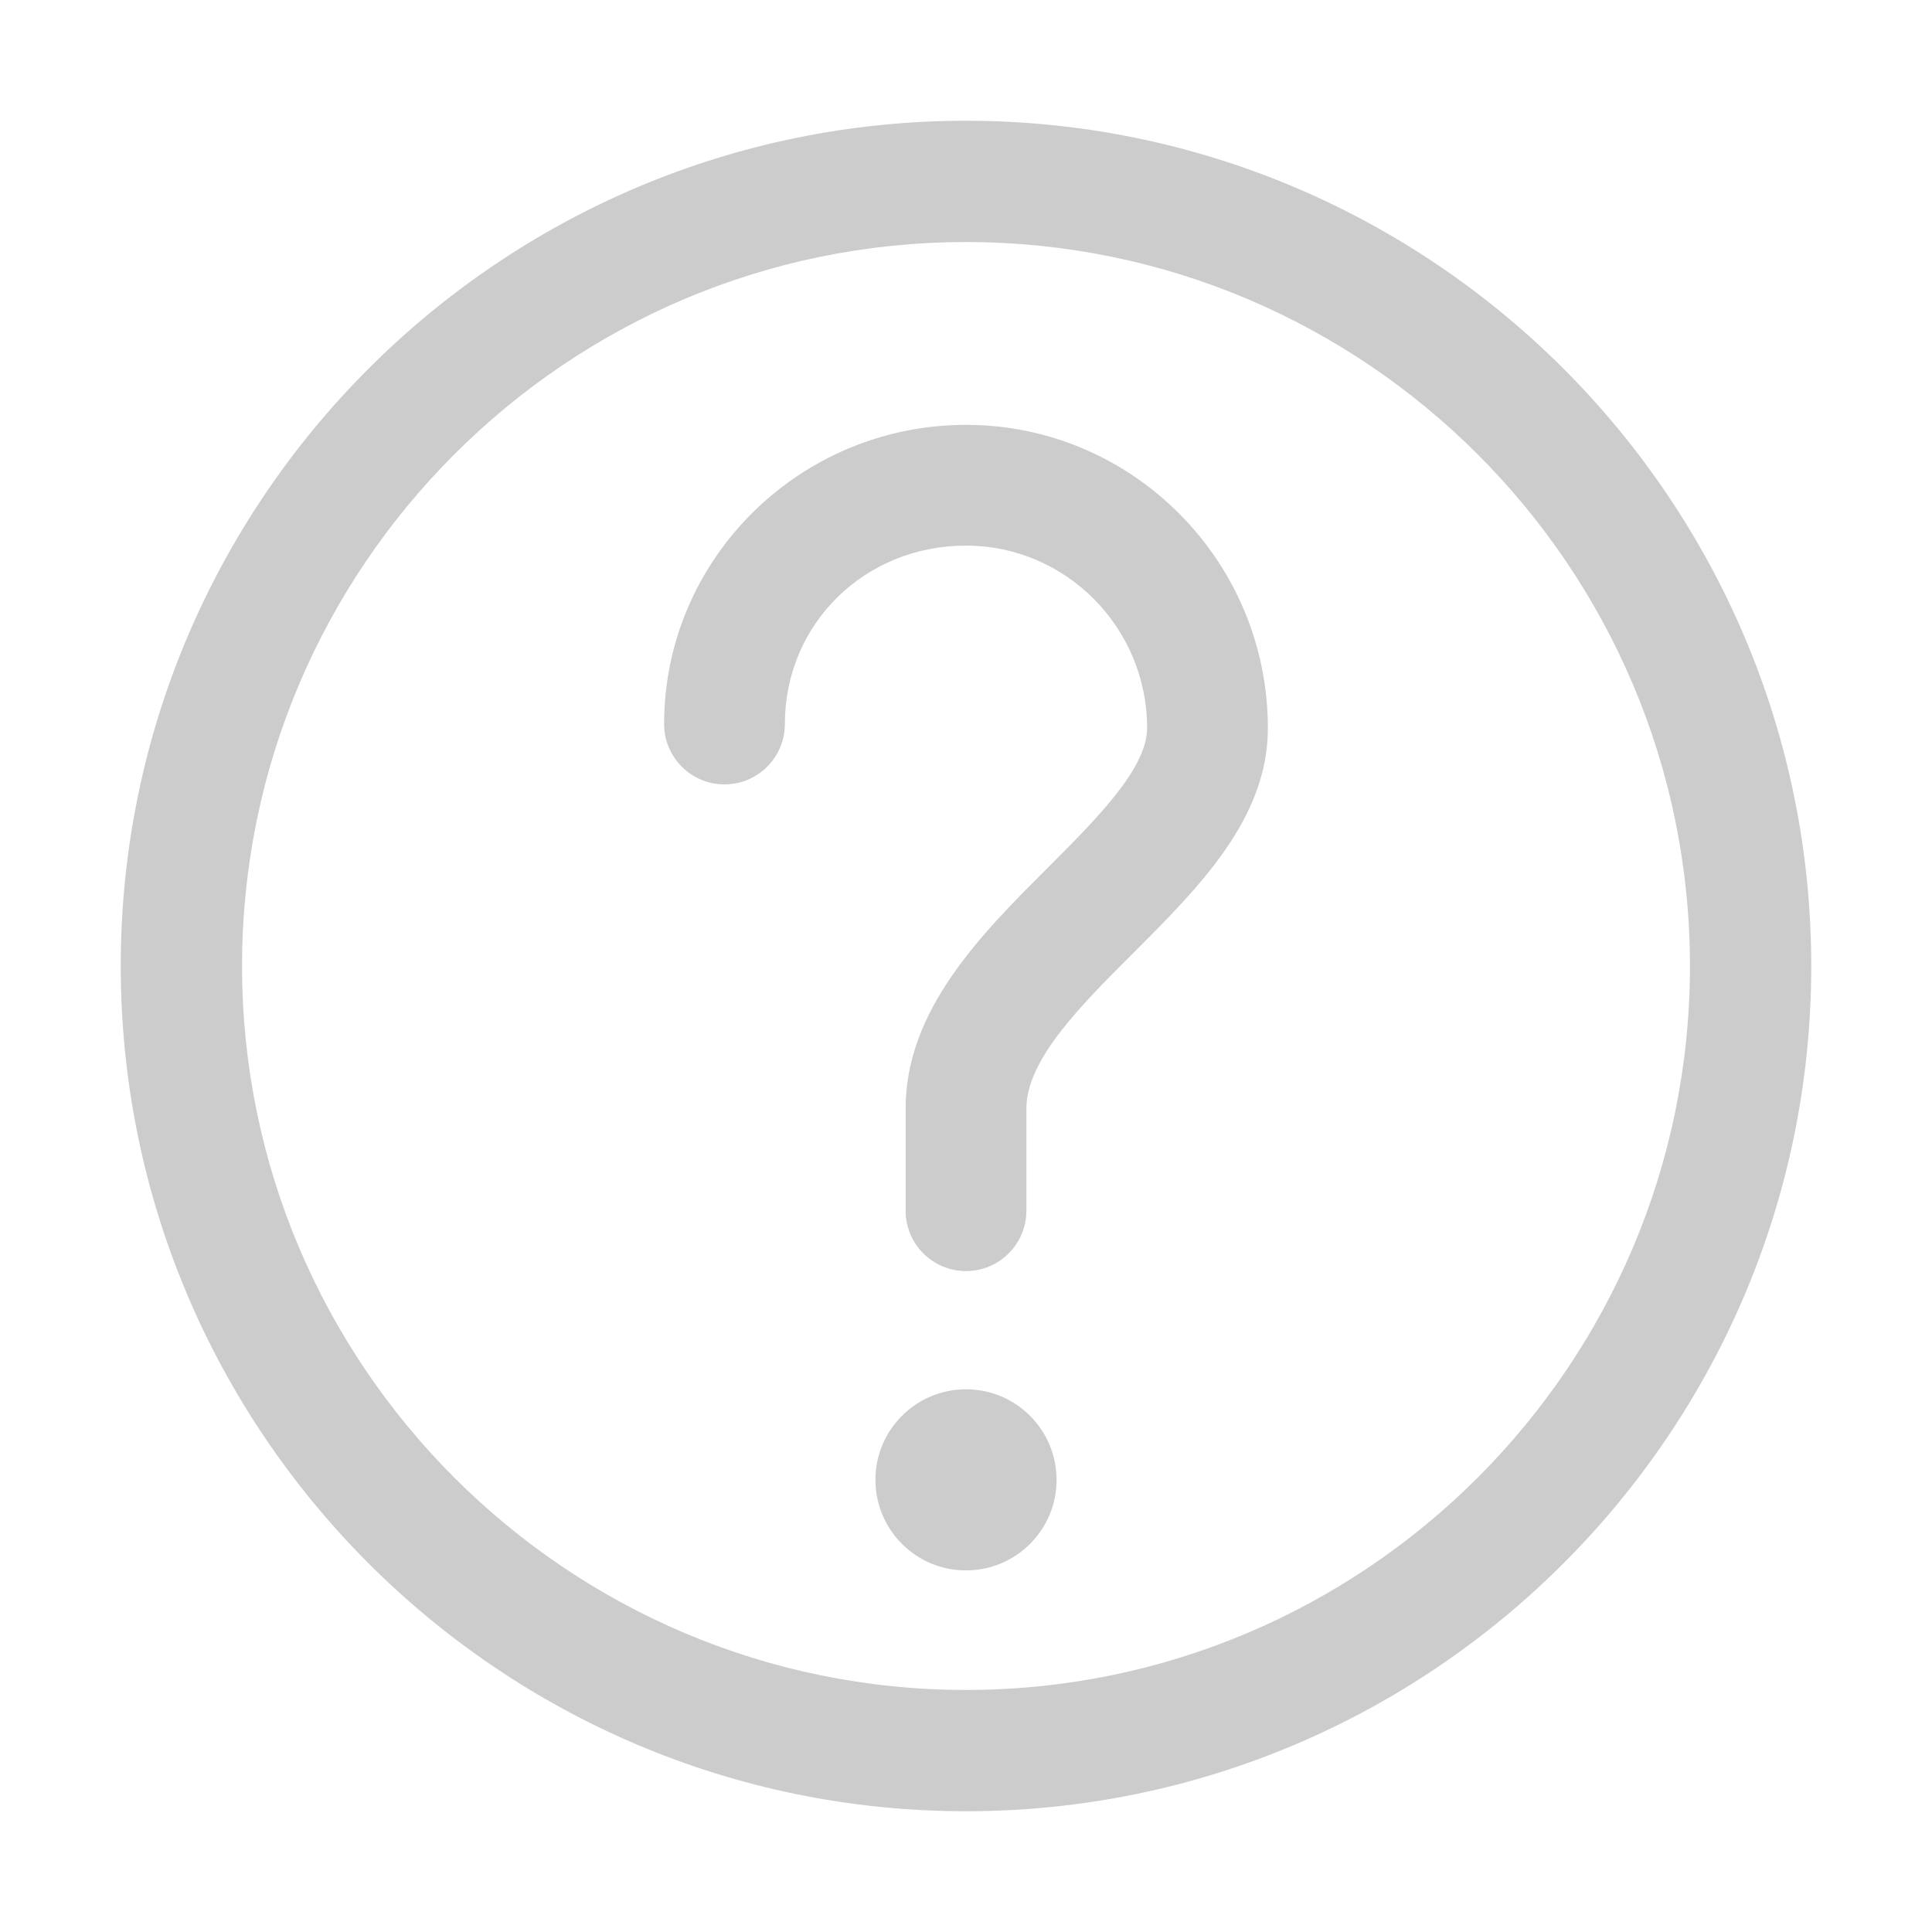
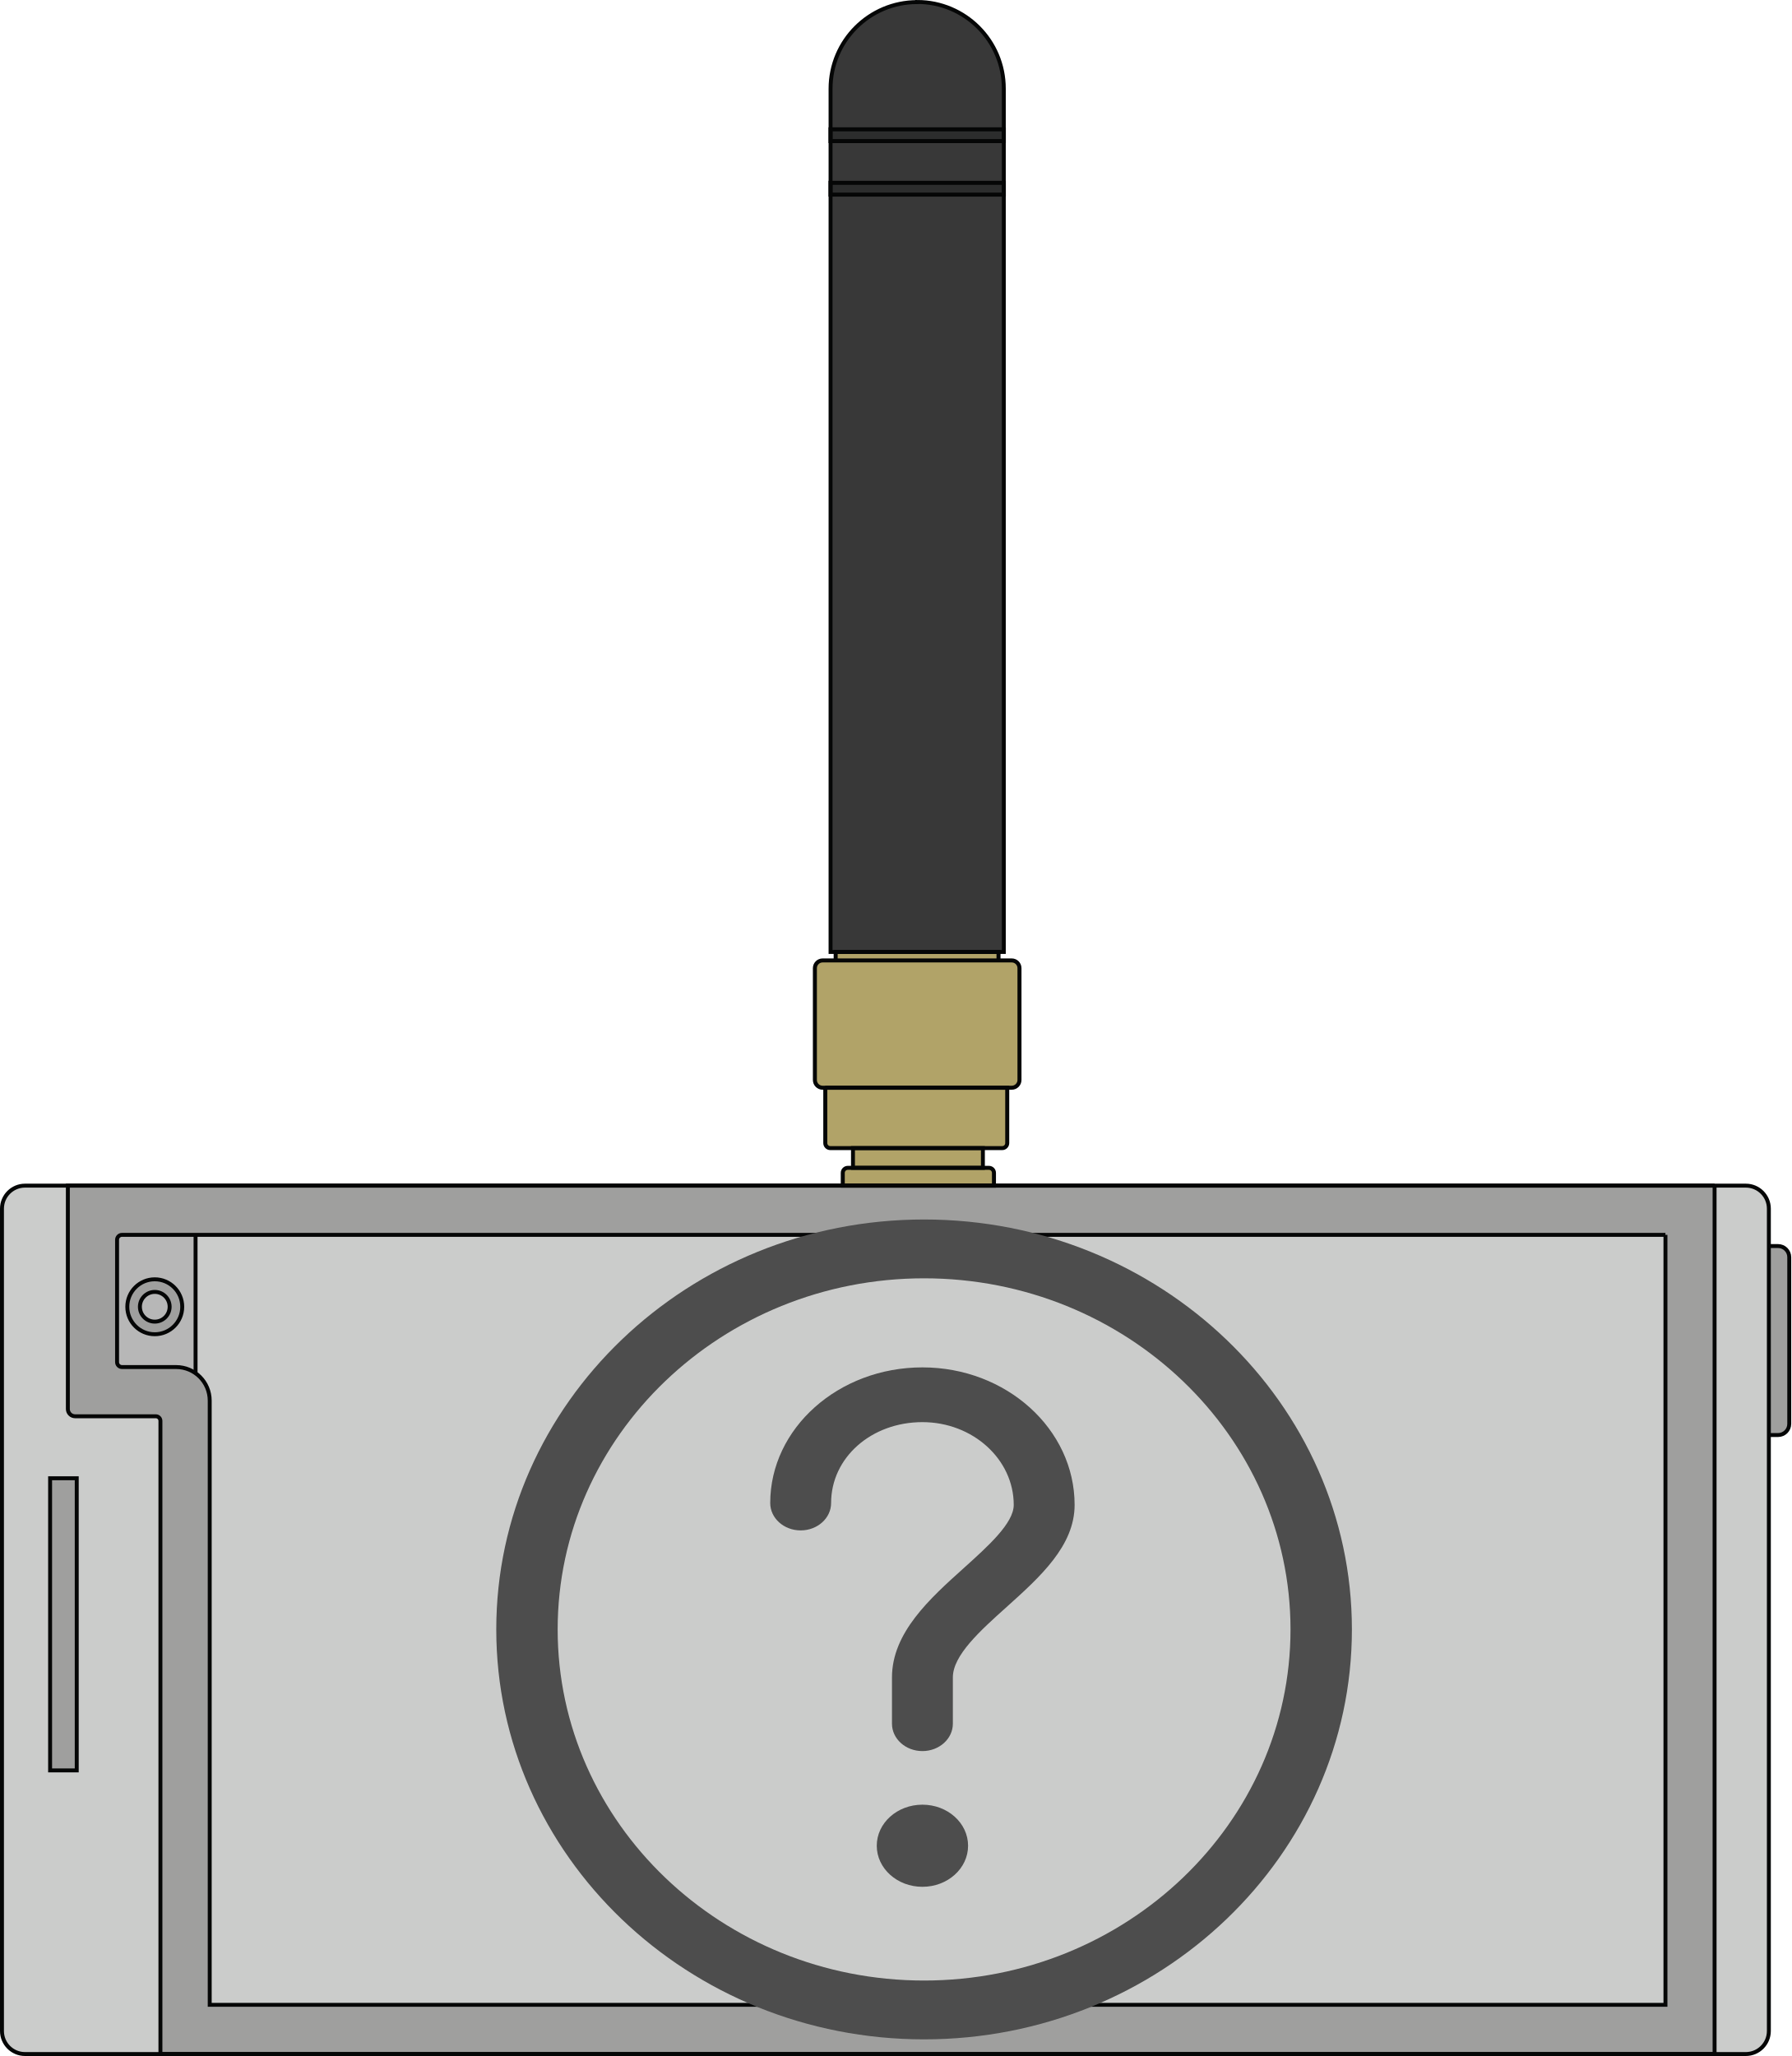
- <svg xmlns="http://www.w3.org/2000/svg" class="svg-icon" style="width: 1em; height: 1em;vertical-align: middle;fill: currentColor;overflow: hidden;" viewBox="0 0 1024 1024" version="1.1">
-   <path d="M464 784.352c0 26.51 21.49 48 48 48s48-21.49 48-48-21.49-48-48-48-48 21.49-48 48z" fill="#ccc" />
-   <path d="M512 960C264.96 960 64 759.04 64 512S264.96 64 512 64s448 200.96 448 448-200.96 448-448 448z m0-831.713c-211.584 0-383.713 172.129-383.713 383.713 0 211.552 172.129 383.713 383.713 383.713 211.552 0 383.713-172.16 383.713-383.713 0-211.584-172.161-383.713-383.713-383.713z" fill="#ccc" />
-   <path d="M512 673.695c-17.665 0-32-14.336-32-31.999v-54.112c0-52.353 39.999-92.352 75.327-127.648 25.887-25.92 52.672-52.672 52.672-74.016 0-53.344-43.072-96.736-95.999-96.736-53.823 0-96 41.536-96 94.56 0 17.664-14.335 31.999-32 31.999s-32-14.336-32-32c0-87.423 71.774-158.559 160-158.559S672 297.28 672 385.92c0 47.904-36.32 84.191-71.424 119.296-27.84 27.776-56.575 56.512-56.575 82.335v54.112c0 17.665-14.336 32.032-32.001 32.032z" fill="#ccc" />
+ <svg xmlns="http://www.w3.org/2000/svg" class="svg-icon" style="overflow:hidden;fill:currentColor" viewBox="0 0 909.88 1044.37" version="1.1" id="svg3" xml:space="preserve" width="909.88" height="1044.37">
+   <defs id="defs3">
+     <style id="style1">.cls-1{fill:#383838;}.cls-2{fill:#9f9f9e;}.cls-3{fill:#cbcccb;}.cls-4{fill:#b7b7b7;}.cls-5{fill:#353535;}.cls-6{fill:#b1a368;}.cls-7{fill:#2c2d2d;}.cls-10,.cls-11,.cls-8,.cls-9{fill:none;stroke:#050606;}.cls-10,.cls-11,.cls-8{stroke-miterlimit:10;}.cls-8,.cls-9{stroke-width:2px;}.cls-9{stroke-linecap:round;stroke-linejoin:round;}.cls-10{stroke-width:2.04px;}.cls-11{stroke-width:1.99px;}.cls-12{fill:#c08c2d;}.cls-13{fill:#af7a2b;}</style>
+   </defs>
+   <g id="Layer_7" data-name="Layer 7" transform="translate(-646.6554,-260.5447)">
+     <path class="cls-2" d="m 1545.175,893.495 h 4.69 a 5.67,5.67 0 0 1 5.67,5.67 v 84.65 a 5.67,5.67 0 0 1 -5.67,5.67 h -4.69" id="path1-4" />
+     <rect class="cls-3" x="647.655" y="862.805" width="897.52" height="441.11" rx="11.7" id="rect2" />
+     <path class="cls-2" d="m 681.125,862.805 v 113.48 a 3.67,3.67 0 0 0 3.67,3.67 h 41 a 2.35,2.35 0 0 1 2.35,2.35 V 1303.915 H 1517.605 V 862.805 Z M 1492.645,1278.915 H 753.185 V 972.015 a 17.06,17.06 0 0 0 -17.06,-17.06 h -27.5 a 2.5,2.5 0 0 1 -2.5,-2.5 v -62.15 a 2.5,2.5 0 0 1 2.5,-2.5 h 784 z" id="path2-7" />
+     <path class="cls-3" d="M 1492.645,887.805 V 1278.915 H 753.185 V 972.015 a 17,17 0 0 0 -7.2,-13.92 v -70.29 z" id="path3-7" />
+     <path class="cls-4" d="m 745.985,887.805 v 70.29 a 17,17 0 0 0 -9.86,-3.14 h -27.5 a 2.5,2.5 0 0 1 -2.5,-2.5 v -62.15 a 2.5,2.5 0 0 1 2.5,-2.5 z" id="path4" />
+     <rect class="cls-2" x="672.105" y="1011.445" width="13.53" height="148.4" id="rect4" />
+     <rect class="cls-6" x="1060.592" y="748.405" width="103.92" height="64.66" rx="3.93" id="rect6" />
+     <path class="cls-6" d="m 1077.292,853.765 h 71.71 a 2.55,2.55 0 0 1 2.55,2.55 v 6.48 h -76.8 v -6.48 a 2.55,2.55 0 0 1 2.54,-2.55 z" id="path7" />
+     <path class="cls-6" d="m 1065.862,813.065 h 92.43 v 28.12 a 2.55,2.55 0 0 1 -2.55,2.55 h -87.32 a 2.55,2.55 0 0 1 -2.55,-2.55 v -28.12 z" id="path8" />
+     <rect class="cls-6" x="1079.942" y="843.735" width="65.99" height="10.03" id="rect8" />
+     <polyline class="cls-6" points="1359.86 750.8 1359.86 746.51 1277.14 746.51 1277.14 750.8" id="polyline8" transform="translate(-205.9977,-2.395322)" />
+     <path class="cls-1" d="m 1112.552,261.545 v 0 a 44,44 0 0 1 44,44 v 438.57 h -88 v -438.51 a 44,44 0 0 1 44,-44 z" id="path9" />
+     <rect class="cls-7" x="1068.533" y="326.225" width="88.04" height="5.99" id="rect9" />
+     <rect class="cls-7" x="1068.533" y="353.415" width="88.04" height="5.99" id="rect10" />
+     <path class="cls-8" d="M 1492.645,887.805 V 1278.915 H 753.185 V 972.015 a 17.06,17.06 0 0 0 -17.06,-17.06 h -27.5 a 2.5,2.5 0 0 1 -2.5,-2.5 v -62.15 a 2.5,2.5 0 0 1 2.5,-2.5 h 784 m 25,-25 H 681.125 v 113.48 a 3.68,3.68 0 0 0 3.67,3.67 h 41 a 2.35,2.35 0 0 1 2.35,2.35 V 1303.915 H 1517.605 V 862.805 Z" id="path10" />
+     <line class="cls-8" x1="745.995" y1="958.095" x2="745.995" y2="887.805" id="line10" />
+     <rect class="cls-8" x="672.105" y="1011.445" width="13.53" height="148.4" id="rect11" />
+     <path class="cls-8" d="m 1545.175,893.495 h 4.69 a 5.67,5.67 0 0 1 5.67,5.67 v 84.65 a 5.67,5.67 0 0 1 -5.67,5.67 h -4.69" id="path14" />
+     <path class="cls-8" d="m 1112.552,261.545 v 0 a 44,44 0 0 1 44,44 v 438.57 h -88 v -438.51 a 44,44 0 0 1 44,-44 z" id="path15" />
+     <rect class="cls-10" x="1060.592" y="748.405" width="103.92" height="64.66" rx="3.93" id="rect15" />
+     <path class="cls-10" d="m 1077.292,853.765 h 71.71 a 2.55,2.55 0 0 1 2.55,2.55 v 6.48 h -76.8 v -6.48 a 2.55,2.55 0 0 1 2.54,-2.55 z" id="path16" />
+     <path class="cls-10" d="m 1065.862,813.065 h 92.43 v 28.12 a 2.55,2.55 0 0 1 -2.55,2.55 h -87.32 a 2.55,2.55 0 0 1 -2.55,-2.55 v -28.12 z" id="path17" />
+     <rect class="cls-11" x="1079.942" y="843.735" width="65.99" height="10.03" id="rect17" />
+     <polyline class="cls-10" points="1359.86 750.8 1359.86 746.51 1277.14 746.51 1277.14 750.8" id="polyline17" transform="translate(-205.9977,-2.395322)" />
+     <rect class="cls-10" x="1068.533" y="326.225" width="88.04" height="5.99" id="rect18" />
+     <rect class="cls-10" x="1068.533" y="353.415" width="88.04" height="5.99" id="rect19" />
+     <path class="cls-2" d="m 725.275,910.385 a 14,14 0 1 0 14,14 13.95,13.95 0 0 0 -14,-14 z m 0,21.5 a 7.55,7.55 0 1 1 7.54,-7.55 7.55,7.55 0 0 1 -7.54,7.55 z" id="path19" />
+     <circle class="cls-8" cx="725.275" cy="924.335" r="7.55" id="circle19" />
+     <circle class="cls-8" cx="725.275" cy="924.335" r="13.95" id="circle20" />
+     <rect class="cls-8" x="647.655" y="862.805" width="897.52" height="441.11" rx="11.7" id="rect28" />
+   </g>
+   <path d="m 445.363,937.568 c 0,11.52 10.384,20.859 23.193,20.859 12.809,0 23.193,-9.339 23.193,-20.859 0,-11.52 -10.384,-20.859 -23.193,-20.859 -12.809,0 -23.193,9.339 -23.193,20.859 z" fill="#ccc" id="path1" style="fill:#4d4d4d;stroke-width:0.458" />
+   <path d="m 469.403,1035.916 c -119.834,0 -217.316,-93.406 -217.316,-208.231 0,-114.824 97.482,-208.231 217.316,-208.231 119.834,0 217.316,93.406 217.316,208.231 0,114.824 -97.482,208.231 -217.316,208.231 z m 0,-386.581 c -102.635,0 -186.131,80.006 -186.131,178.35 0,98.329 83.496,178.35 186.131,178.35 102.62,0 186.132,-80.02 186.132,-178.35 0,-98.344 -83.512,-178.35 -186.132,-178.35 z" fill="#ccc" id="path2" style="fill:#4d4d4d;stroke-width:0.475" />
+   <path d="m 468.556,889.482 c -8.536,0 -15.462,-6.23 -15.462,-13.905 v -23.515 c 0,-22.75 19.327,-40.132 36.397,-55.47 12.508,-11.264 25.451,-22.889 25.451,-32.164 0,-23.181 -20.812,-42.037 -46.386,-42.037 -26.007,0 -46.386,18.05 -46.386,41.092 0,7.676 -6.927,13.905 -15.462,13.905 -8.536,0 -15.462,-6.23 -15.462,-13.906 0,-37.99 34.68,-68.903 77.31,-68.903 42.63,0 77.31,31.33 77.31,69.849 0,20.817 -17.549,36.586 -34.511,51.841 -13.452,12.07 -27.336,24.558 -27.336,35.779 v 23.515 c 0,7.676 -6.927,13.92 -15.463,13.92 z" fill="#ccc" id="path3" style="fill:#4d4d4d;stroke-width:0.458" />
</svg>
